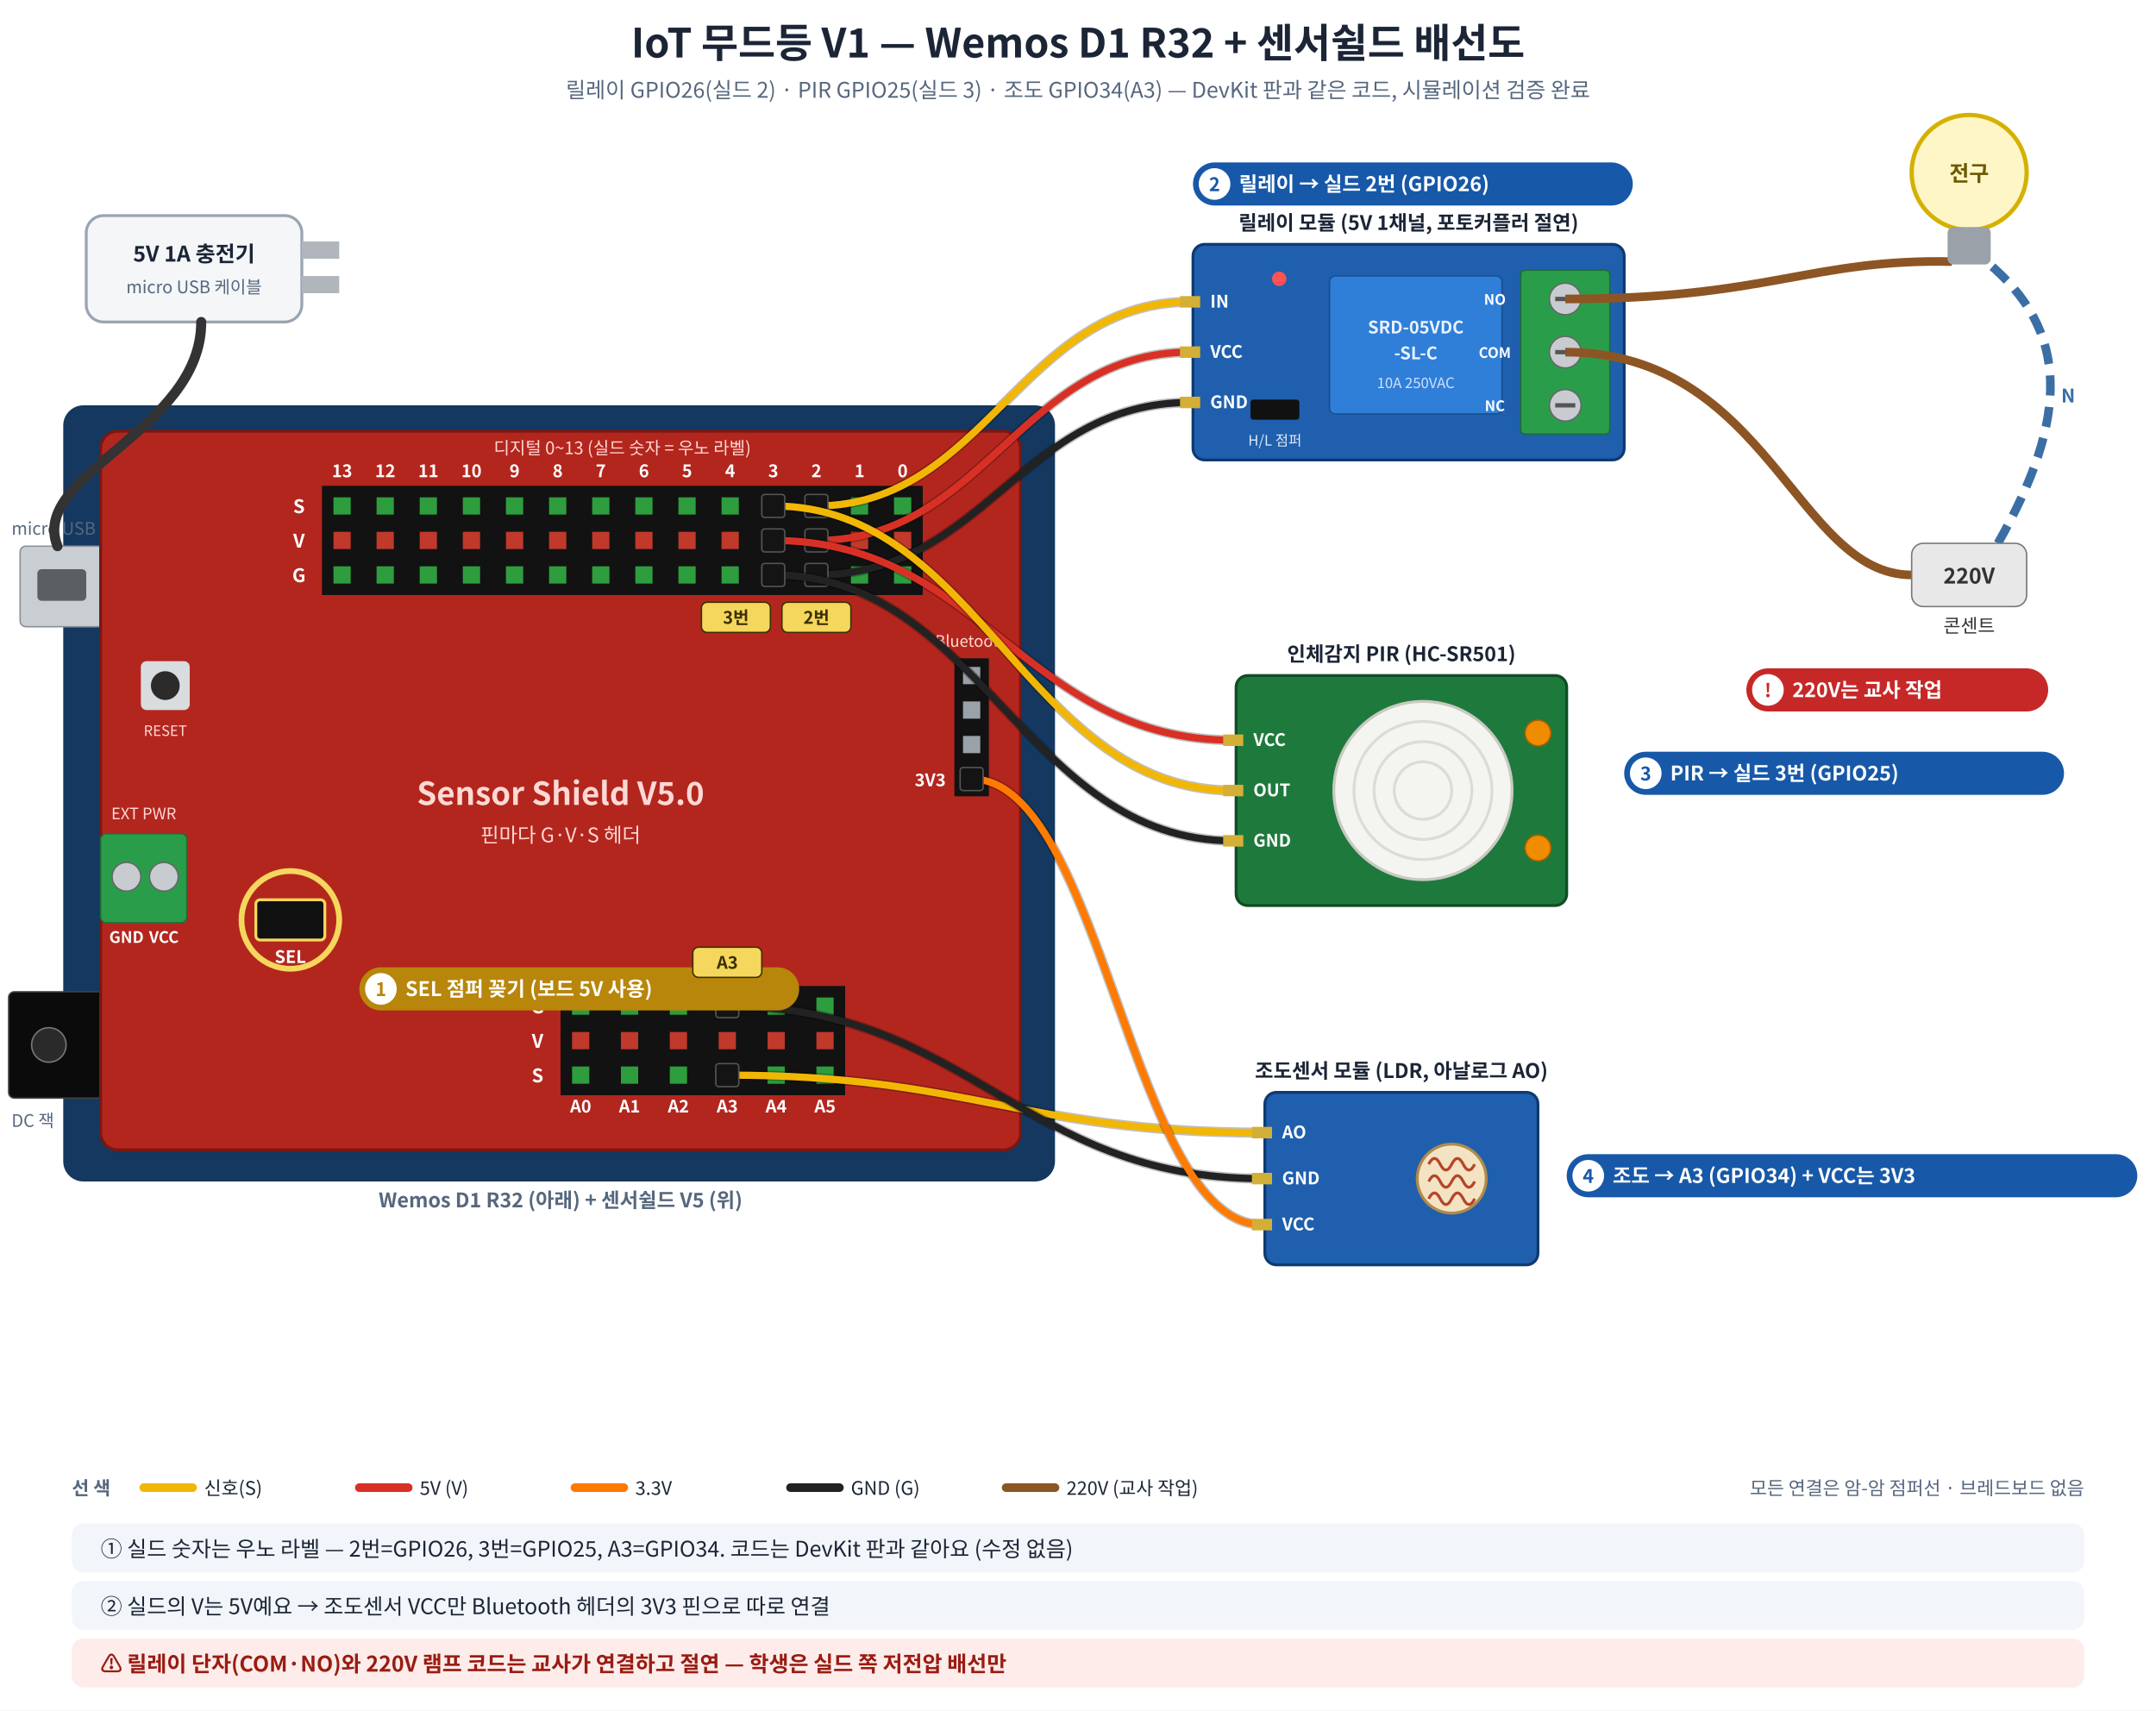
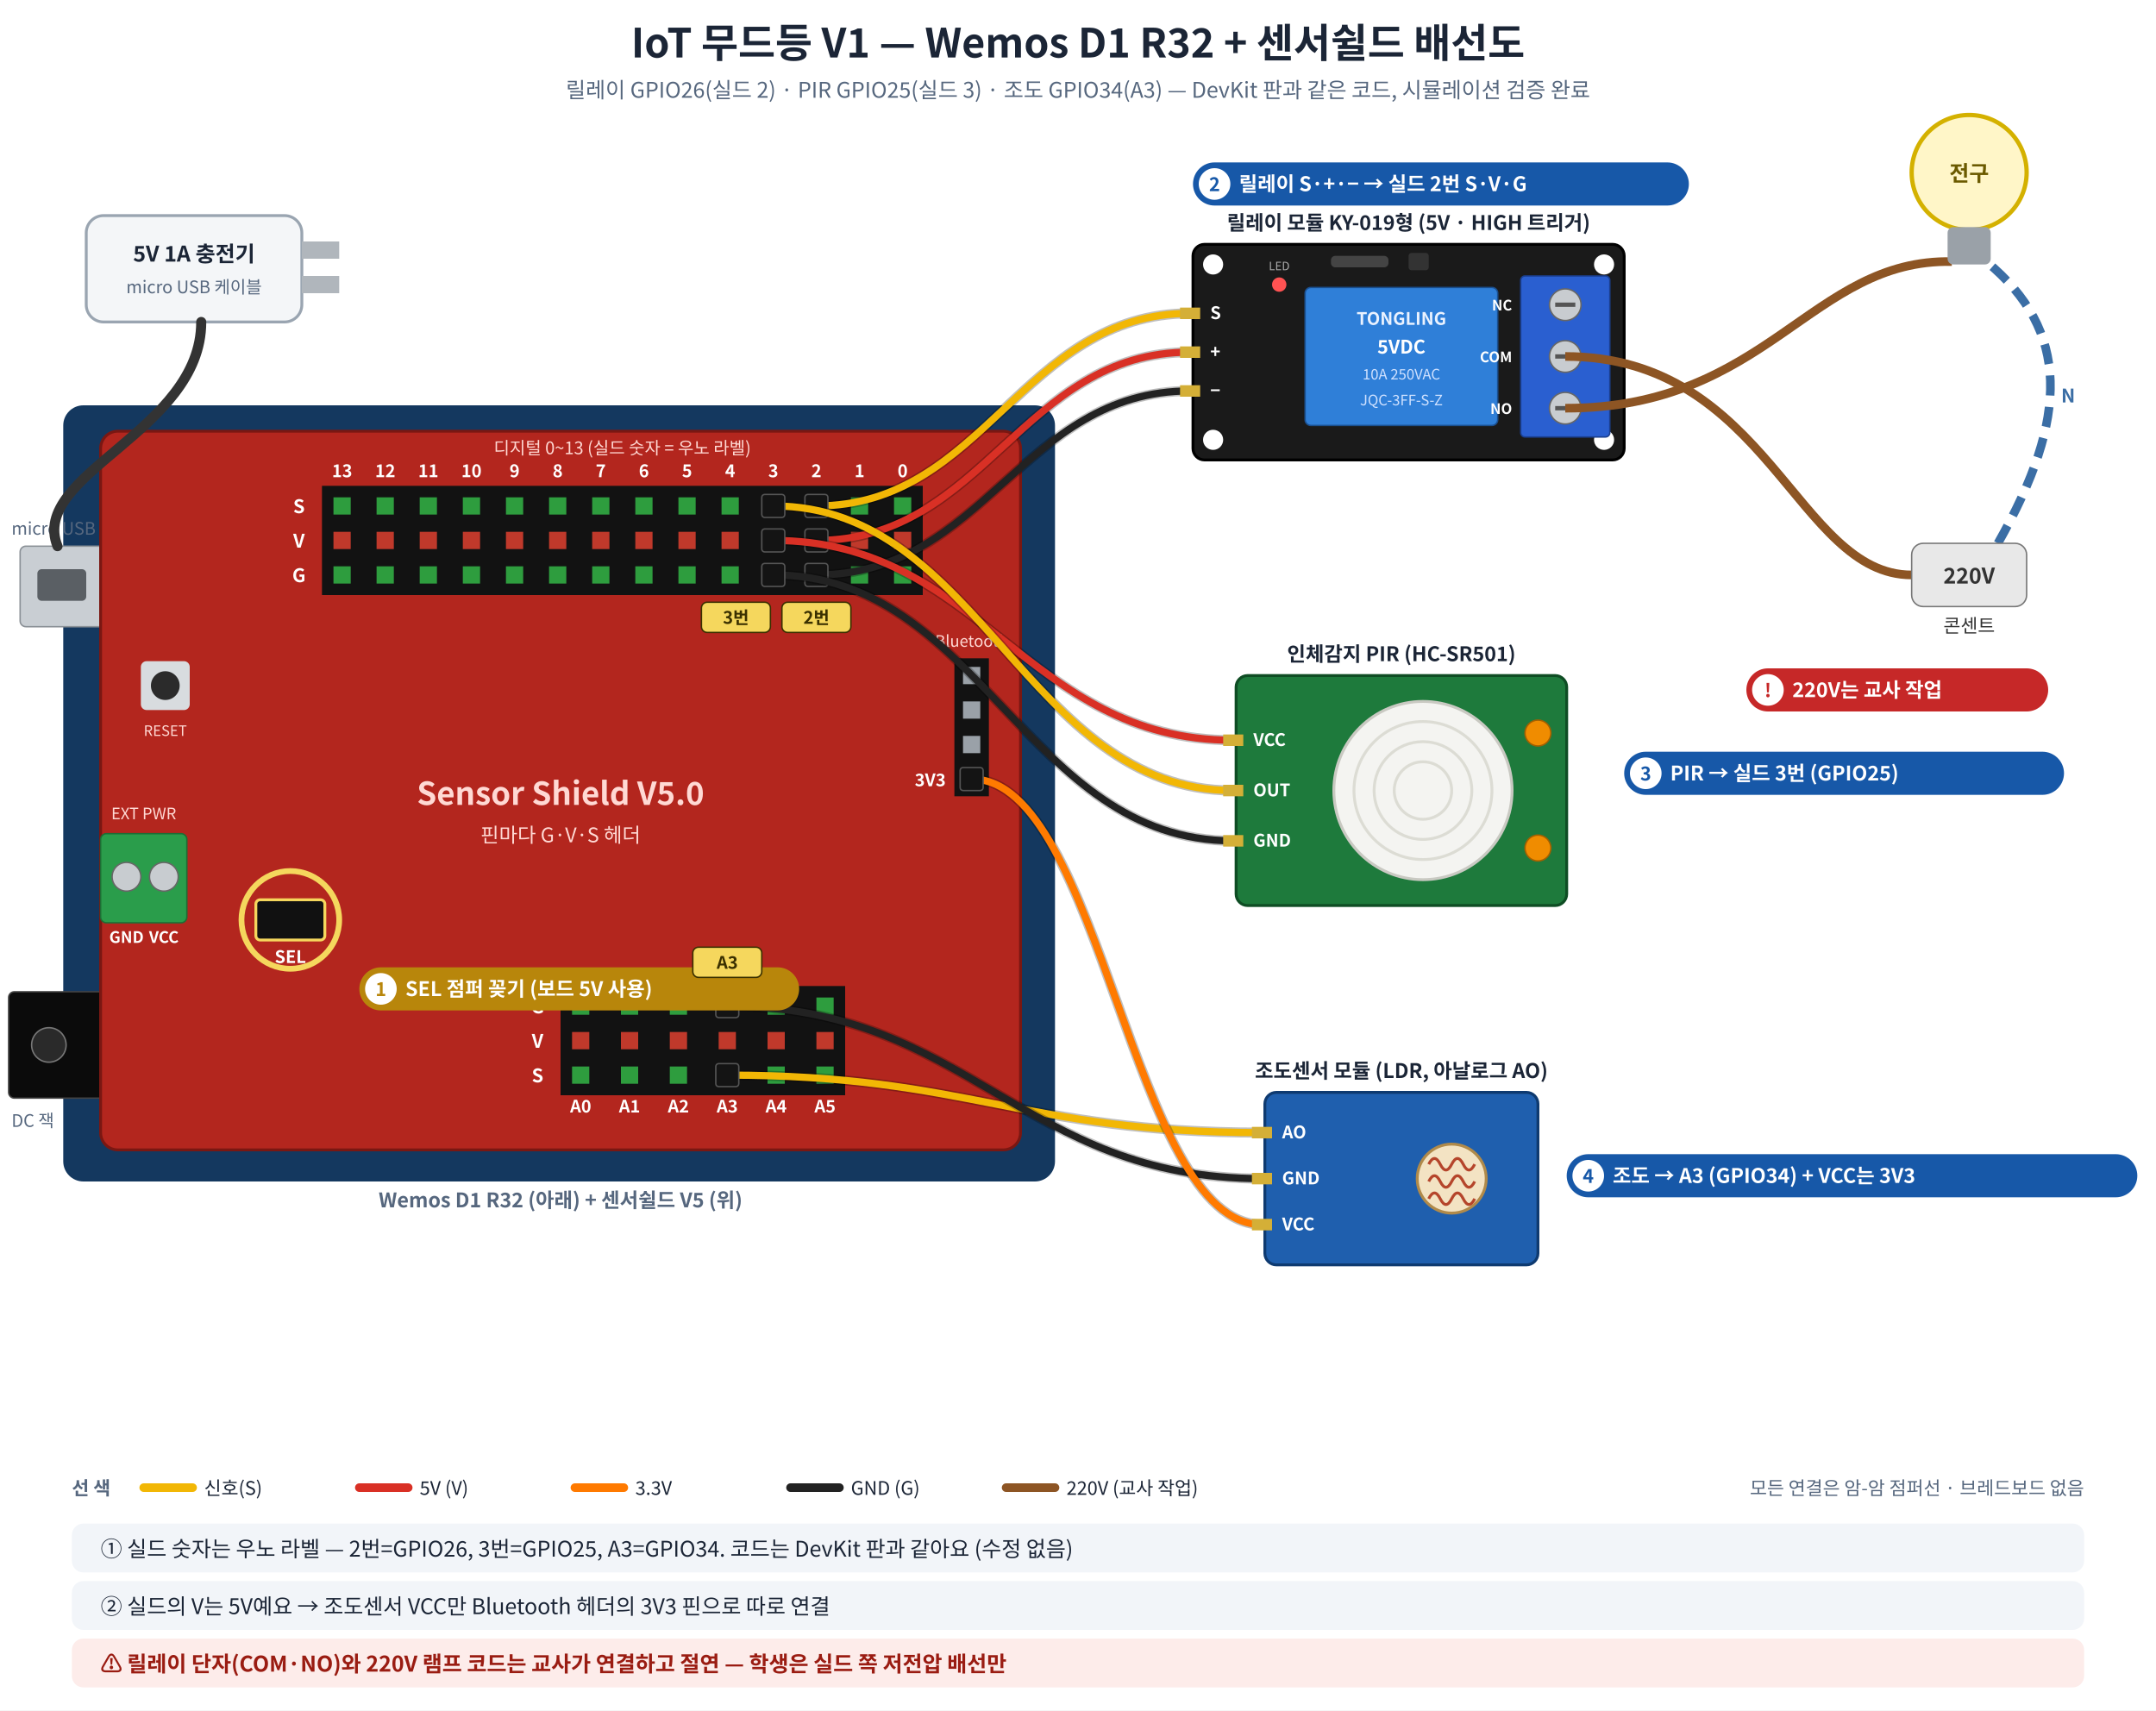
<svg xmlns="http://www.w3.org/2000/svg" width="1500" height="1190" viewBox="0 0 1500 1190" font-family="Pretendard, 'Noto Sans CJK KR', 'WenQuanYi Zen Hei', sans-serif">
  <rect width="1500" height="1190" fill="#ffffff" />
  <text x="750.0" y="40.0" font-size="28" font-weight="bold" fill="#1b2536" text-anchor="middle">IoT 무드등 V1 — Wemos D1 R32 + 센서쉴드 배선도</text>
  <text x="750.0" y="68.0" font-size="15" fill="#56677e" text-anchor="middle">릴레이 GPIO26(실드 2) · PIR GPIO25(실드 3) · 조도 GPIO34(A3) — DevKit 판과 같은 코드, 시뮬레이션 검증 완료</text>
  <rect x="44" y="282" width="690" height="540" rx="14" fill="#14385f" />
  <rect x="14" y="380" width="70" height="56" rx="4" fill="#c9ced3" stroke="#8a9096" />
  <rect x="26" y="396" width="34" height="22" rx="3" fill="#5a5f64" />
  <text x="8.0" y="372.0" font-size="12" fill="#56677e" text-anchor="start">micro USB</text>
  <rect x="6" y="690" width="92" height="74" rx="4" fill="#0b0b0b" stroke="#444" />
  <circle cx="34" cy="727" r="12" fill="#2a2a2a" stroke="#777" />
  <text x="8.0" y="784.0" font-size="12" fill="#56677e" text-anchor="start">DC 잭</text>
  <text x="390.0" y="840.0" font-size="14" font-weight="bold" fill="#56677e" text-anchor="middle">Wemos D1 R32 (아래) + 센서쉴드 V5 (위)</text>
  <rect x="70" y="300" width="640" height="500" rx="12" fill="#b3261e" stroke="#7a1712" stroke-width="2" />
  <text x="390.0" y="560.0" font-size="22" font-weight="bold" fill="#ffd9d4" text-anchor="middle">Sensor Shield V5.0</text>
  <text x="390.0" y="586.0" font-size="14" fill="#ffd9d4" text-anchor="middle">핀마다 G·V·S 헤더</text>
  <rect x="224" y="338" width="418" height="76" fill="#121212" />
  <text x="628.0" y="332.0" font-size="12" font-weight="bold" fill="#ffffff" text-anchor="middle">0</text>
  <rect x="622" y="346" width="12" height="12" fill="#2e9d3e" />
  <rect x="622" y="370" width="12" height="12" fill="#c0392b" />
  <rect x="622" y="394" width="12" height="12" fill="#2e9d3e" />
  <text x="598.0" y="332.0" font-size="12" font-weight="bold" fill="#ffffff" text-anchor="middle">1</text>
  <rect x="592" y="346" width="12" height="12" fill="#2e9d3e" />
  <rect x="592" y="370" width="12" height="12" fill="#c0392b" />
  <rect x="592" y="394" width="12" height="12" fill="#2e9d3e" />
  <text x="568.0" y="332.0" font-size="12" font-weight="bold" fill="#ffffff" text-anchor="middle">2</text>
  <rect x="562" y="346" width="12" height="12" fill="#2e9d3e" />
  <rect x="562" y="370" width="12" height="12" fill="#c0392b" />
  <rect x="562" y="394" width="12" height="12" fill="#2e9d3e" />
  <text x="538.0" y="332.0" font-size="12" font-weight="bold" fill="#ffffff" text-anchor="middle">3</text>
  <rect x="532" y="346" width="12" height="12" fill="#2e9d3e" />
  <rect x="532" y="370" width="12" height="12" fill="#c0392b" />
  <rect x="532" y="394" width="12" height="12" fill="#2e9d3e" />
  <text x="508.0" y="332.0" font-size="12" font-weight="bold" fill="#ffffff" text-anchor="middle">4</text>
  <rect x="502" y="346" width="12" height="12" fill="#2e9d3e" />
  <rect x="502" y="370" width="12" height="12" fill="#c0392b" />
  <rect x="502" y="394" width="12" height="12" fill="#2e9d3e" />
  <text x="478.0" y="332.0" font-size="12" font-weight="bold" fill="#ffffff" text-anchor="middle">5</text>
  <rect x="472" y="346" width="12" height="12" fill="#2e9d3e" />
  <rect x="472" y="370" width="12" height="12" fill="#c0392b" />
  <rect x="472" y="394" width="12" height="12" fill="#2e9d3e" />
  <text x="448.0" y="332.0" font-size="12" font-weight="bold" fill="#ffffff" text-anchor="middle">6</text>
  <rect x="442" y="346" width="12" height="12" fill="#2e9d3e" />
  <rect x="442" y="370" width="12" height="12" fill="#c0392b" />
  <rect x="442" y="394" width="12" height="12" fill="#2e9d3e" />
  <text x="418.0" y="332.0" font-size="12" font-weight="bold" fill="#ffffff" text-anchor="middle">7</text>
  <rect x="412" y="346" width="12" height="12" fill="#2e9d3e" />
  <rect x="412" y="370" width="12" height="12" fill="#c0392b" />
  <rect x="412" y="394" width="12" height="12" fill="#2e9d3e" />
  <text x="388.0" y="332.0" font-size="12" font-weight="bold" fill="#ffffff" text-anchor="middle">8</text>
  <rect x="382" y="346" width="12" height="12" fill="#2e9d3e" />
  <rect x="382" y="370" width="12" height="12" fill="#c0392b" />
  <rect x="382" y="394" width="12" height="12" fill="#2e9d3e" />
  <text x="358.0" y="332.0" font-size="12" font-weight="bold" fill="#ffffff" text-anchor="middle">9</text>
  <rect x="352" y="346" width="12" height="12" fill="#2e9d3e" />
  <rect x="352" y="370" width="12" height="12" fill="#c0392b" />
  <rect x="352" y="394" width="12" height="12" fill="#2e9d3e" />
  <text x="328.0" y="332.0" font-size="12" font-weight="bold" fill="#ffffff" text-anchor="middle">10</text>
  <rect x="322" y="346" width="12" height="12" fill="#2e9d3e" />
  <rect x="322" y="370" width="12" height="12" fill="#c0392b" />
  <rect x="322" y="394" width="12" height="12" fill="#2e9d3e" />
  <text x="298.0" y="332.0" font-size="12" font-weight="bold" fill="#ffffff" text-anchor="middle">11</text>
  <rect x="292" y="346" width="12" height="12" fill="#2e9d3e" />
  <rect x="292" y="370" width="12" height="12" fill="#c0392b" />
  <rect x="292" y="394" width="12" height="12" fill="#2e9d3e" />
  <text x="268.0" y="332.0" font-size="12" font-weight="bold" fill="#ffffff" text-anchor="middle">12</text>
  <rect x="262" y="346" width="12" height="12" fill="#2e9d3e" />
  <rect x="262" y="370" width="12" height="12" fill="#c0392b" />
  <rect x="262" y="394" width="12" height="12" fill="#2e9d3e" />
  <text x="238.0" y="332.0" font-size="12" font-weight="bold" fill="#ffffff" text-anchor="middle">13</text>
  <rect x="232" y="346" width="12" height="12" fill="#2e9d3e" />
  <rect x="232" y="370" width="12" height="12" fill="#c0392b" />
  <rect x="232" y="394" width="12" height="12" fill="#2e9d3e" />
  <text x="208.0" y="357.0" font-size="13" font-weight="bold" fill="#ffffff" text-anchor="middle">S</text>
  <text x="208.0" y="381.0" font-size="13" font-weight="bold" fill="#ffffff" text-anchor="middle">V</text>
  <text x="208.0" y="405.0" font-size="13" font-weight="bold" fill="#ffffff" text-anchor="middle">G</text>
  <text x="433.0" y="316.0" font-size="12" fill="#ffd9d4" text-anchor="middle">디지털 0~13 (실드 숫자 = 우노 라벨)</text>
  <rect x="390" y="686" width="198" height="76" fill="#121212" />
  <text x="404.0" y="774.0" font-size="12" font-weight="bold" fill="#ffffff" text-anchor="middle">A0</text>
  <rect x="398" y="694" width="12" height="12" fill="#2e9d3e" />
  <rect x="398" y="718" width="12" height="12" fill="#c0392b" />
  <rect x="398" y="742" width="12" height="12" fill="#2e9d3e" />
  <text x="438.0" y="774.0" font-size="12" font-weight="bold" fill="#ffffff" text-anchor="middle">A1</text>
  <rect x="432" y="694" width="12" height="12" fill="#2e9d3e" />
  <rect x="432" y="718" width="12" height="12" fill="#c0392b" />
  <rect x="432" y="742" width="12" height="12" fill="#2e9d3e" />
  <text x="472.0" y="774.0" font-size="12" font-weight="bold" fill="#ffffff" text-anchor="middle">A2</text>
  <rect x="466" y="694" width="12" height="12" fill="#2e9d3e" />
  <rect x="466" y="718" width="12" height="12" fill="#c0392b" />
  <rect x="466" y="742" width="12" height="12" fill="#2e9d3e" />
  <text x="506.0" y="774.0" font-size="12" font-weight="bold" fill="#ffffff" text-anchor="middle">A3</text>
  <rect x="500" y="694" width="12" height="12" fill="#2e9d3e" />
  <rect x="500" y="718" width="12" height="12" fill="#c0392b" />
  <rect x="500" y="742" width="12" height="12" fill="#2e9d3e" />
  <text x="540.0" y="774.0" font-size="12" font-weight="bold" fill="#ffffff" text-anchor="middle">A4</text>
  <rect x="534" y="694" width="12" height="12" fill="#2e9d3e" />
  <rect x="534" y="718" width="12" height="12" fill="#c0392b" />
  <rect x="534" y="742" width="12" height="12" fill="#2e9d3e" />
  <text x="574.0" y="774.0" font-size="12" font-weight="bold" fill="#ffffff" text-anchor="middle">A5</text>
  <rect x="568" y="694" width="12" height="12" fill="#2e9d3e" />
  <rect x="568" y="718" width="12" height="12" fill="#c0392b" />
  <rect x="568" y="742" width="12" height="12" fill="#2e9d3e" />
  <text x="374.0" y="705.0" font-size="13" font-weight="bold" fill="#ffffff" text-anchor="middle">G</text>
  <text x="374.0" y="729.0" font-size="13" font-weight="bold" fill="#ffffff" text-anchor="middle">V</text>
  <text x="374.0" y="753.0" font-size="13" font-weight="bold" fill="#ffffff" text-anchor="middle">S</text>
  <rect x="664" y="458" width="24" height="96" fill="#121212" />
  <rect x="670" y="464" width="12" height="12" fill="#9aa1a8" />
  <rect x="670" y="488" width="12" height="12" fill="#9aa1a8" />
  <rect x="670" y="512" width="12" height="12" fill="#9aa1a8" />
  <rect x="670" y="536" width="12" height="12" fill="#c0392b" />
  <text x="658.0" y="547.0" font-size="12" font-weight="bold" fill="#ffffff" text-anchor="end">3V3</text>
  <text x="676.0" y="450.0" font-size="11" fill="#ffd9d4" text-anchor="middle">Bluetooth</text>
  <rect x="70" y="580" width="60" height="62" rx="4" fill="#2a9d4b" stroke="#1d6d34" />
  <circle cx="88" cy="610" r="10" fill="#c8ccd0" stroke="#666" />
  <circle cx="114" cy="610" r="10" fill="#c8ccd0" stroke="#666" />
  <text x="88.0" y="656.0" font-size="11" font-weight="bold" fill="#ffffff" text-anchor="middle">GND</text>
  <text x="114.0" y="656.0" font-size="11" font-weight="bold" fill="#ffffff" text-anchor="middle">VCC</text>
  <text x="100.0" y="570.0" font-size="11" fill="#ffd9d4" text-anchor="middle">EXT PWR</text>
  <rect x="184" y="634" width="12" height="12" fill="#d4af37" />
  <rect x="208" y="634" width="12" height="12" fill="#d4af37" />
  <text x="202.0" y="670.0" font-size="12" font-weight="bold" fill="#ffffff" text-anchor="middle">SEL</text>
  <rect x="178" y="626" width="48" height="28" rx="3" fill="#111" stroke="#f5d75d" stroke-width="2" />
  <rect x="98" y="460" width="34" height="34" rx="4" fill="#d8dcdf" />
  <circle cx="115" cy="477" r="10" fill="#2b2b2b" />
  <text x="115.0" y="512.0" font-size="10" fill="#ffd9d4" text-anchor="middle">RESET</text>
-   <path d="M568.0 352.0 C 685.0 352.0, 711.0 210.0, 828.0 210.0" fill="none" stroke="#000" stroke-opacity="0.25" stroke-width="7" stroke-linecap="round" />
-   <path d="M568.0 352.0 C 685.0 352.0, 711.0 210.0, 828.0 210.0" fill="none" stroke="#f2b705" stroke-width="5" stroke-linecap="round" />
+   <path d="M568.0 352.0 C 685.0 352.0, 711.0 218.0, 828.0 218.0" fill="none" stroke="#000" stroke-opacity="0.25" stroke-width="7" stroke-linecap="round" />
+   <path d="M568.0 352.0 C 685.0 352.0, 711.0 218.0, 828.0 218.0" fill="none" stroke="#f2b705" stroke-width="5" stroke-linecap="round" />
  <path d="M568.0 376.0 C 685.0 376.0, 711.0 245.0, 828.0 245.0" fill="none" stroke="#000" stroke-opacity="0.25" stroke-width="7" stroke-linecap="round" />
  <path d="M568.0 376.0 C 685.0 376.0, 711.0 245.0, 828.0 245.0" fill="none" stroke="#d93025" stroke-width="5" stroke-linecap="round" />
-   <path d="M568.0 400.0 C 685.0 400.0, 711.0 280.0, 828.0 280.0" fill="none" stroke="#000" stroke-opacity="0.25" stroke-width="7" stroke-linecap="round" />
-   <path d="M568.0 400.0 C 685.0 400.0, 711.0 280.0, 828.0 280.0" fill="none" stroke="#222222" stroke-width="5" stroke-linecap="round" />
-   <rect x="830" y="170" width="300" height="150" rx="8" fill="#1f5fae" stroke="#0e3a70" stroke-width="2" />
-   <rect x="925" y="192" width="120" height="96" rx="4" fill="#2f7fd8" stroke="#1a4f8f" />
-   <text x="985.0" y="232.0" font-size="12" font-weight="bold" fill="#eaf2ff" text-anchor="middle">SRD-05VDC</text>
-   <text x="985.0" y="250.0" font-size="12" font-weight="bold" fill="#eaf2ff" text-anchor="middle">-SL-C</text>
-   <text x="985.0" y="270.0" font-size="10" fill="#cfe1ff" text-anchor="middle">10A 250VAC</text>
-   <rect x="1058" y="188" width="62" height="114" rx="3" fill="#2a9d4b" stroke="#1d6d34" />
-   <circle cx="1089" cy="208" r="11" fill="#c8ccd0" stroke="#666" />
-   <path d="M1082 208 h14" stroke="#555" stroke-width="3" />
-   <text x="1040.0" y="212.0" font-size="10" font-weight="bold" fill="#ffffff" text-anchor="middle">NO</text>
-   <circle cx="1089" cy="245" r="11" fill="#c8ccd0" stroke="#666" />
-   <path d="M1082 245 h14" stroke="#555" stroke-width="3" />
-   <text x="1040.0" y="249.0" font-size="10" font-weight="bold" fill="#ffffff" text-anchor="middle">COM</text>
-   <circle cx="1089" cy="282" r="11" fill="#c8ccd0" stroke="#666" />
-   <path d="M1082 282 h14" stroke="#555" stroke-width="3" />
-   <text x="1040.0" y="286.0" font-size="10" font-weight="bold" fill="#ffffff" text-anchor="middle">NC</text>
-   <rect x="870" y="278" width="34" height="14" rx="2" fill="#111" />
-   <text x="887.0" y="310.0" font-size="10" fill="#dfe9f7" text-anchor="middle">H/L 점퍼</text>
-   <circle cx="890" cy="194" r="5" fill="#ff5252" />
-   <text x="980.0" y="160.0" font-size="14" font-weight="bold" fill="#1b2536" text-anchor="middle">릴레이 모듈 (5V 1채널, 포토커플러 절연)</text>
-   <rect x="821" y="206" width="14" height="8" fill="#d4af37" />
-   <text x="842.0" y="214.0" font-size="12" font-weight="bold" fill="#ffffff" text-anchor="start">IN</text>
+   <path d="M568.0 400.0 C 685.0 400.0, 711.0 272.0, 828.0 272.0" fill="none" stroke="#000" stroke-opacity="0.25" stroke-width="7" stroke-linecap="round" />
+   <path d="M568.0 400.0 C 685.0 400.0, 711.0 272.0, 828.0 272.0" fill="none" stroke="#222222" stroke-width="5" stroke-linecap="round" />
+   <rect x="830" y="170" width="300" height="150" rx="8" fill="#1a1a1a" stroke="#000" stroke-width="2" />
+   <circle cx="844" cy="184" r="7" fill="#ffffff" />
+   <circle cx="1116" cy="184" r="7" fill="#ffffff" />
+   <circle cx="844" cy="306" r="7" fill="#ffffff" />
+   <circle cx="1116" cy="306" r="7" fill="#ffffff" />
+   <rect x="908" y="200" width="134" height="96" rx="4" fill="#2f7fd8" stroke="#1a4f8f" />
+   <text x="975.0" y="226.0" font-size="12" font-weight="bold" fill="#eaf2ff" text-anchor="middle">TONGLING</text>
+   <text x="975.0" y="246.0" font-size="13" font-weight="bold" fill="#ffffff" text-anchor="middle">5VDC</text>
+   <text x="975.0" y="264.0" font-size="10" fill="#cfe1ff" text-anchor="middle">10A 250VAC</text>
+   <text x="975.0" y="282.0" font-size="10" fill="#cfe1ff" text-anchor="middle">JQC-3FF-S-Z</text>
+   <rect x="1058" y="192" width="62" height="112" rx="3" fill="#2a5fd0" stroke="#1a3f90" />
+   <circle cx="1089" cy="212" r="11" fill="#c8ccd0" stroke="#666" />
+   <path d="M1082 212 h14" stroke="#555" stroke-width="3" />
+   <text x="1052.0" y="216.0" font-size="10" font-weight="bold" fill="#ffffff" text-anchor="end">NC</text>
+   <circle cx="1089" cy="248" r="11" fill="#c8ccd0" stroke="#666" />
+   <path d="M1082 248 h14" stroke="#555" stroke-width="3" />
+   <text x="1052.0" y="252.0" font-size="10" font-weight="bold" fill="#ffffff" text-anchor="end">COM</text>
+   <circle cx="1089" cy="284" r="11" fill="#c8ccd0" stroke="#666" />
+   <path d="M1082 284 h14" stroke="#555" stroke-width="3" />
+   <text x="1052.0" y="288.0" font-size="10" font-weight="bold" fill="#ffffff" text-anchor="end">NO</text>
+   <rect x="926" y="178" width="40" height="8" rx="3" fill="#444" />
+   <rect x="980" y="176" width="14" height="12" rx="2" fill="#333" />
+   <circle cx="890" cy="198" r="5" fill="#ff5252" />
+   <text x="890.0" y="188.0" font-size="8" fill="#aaa" text-anchor="middle">LED</text>
+   <text x="980.0" y="160.0" font-size="14" font-weight="bold" fill="#1b2536" text-anchor="middle">릴레이 모듈 KY-019형 (5V · HIGH 트리거)</text>
+   <rect x="821" y="214" width="14" height="8" fill="#d4af37" />
+   <text x="842.0" y="222.0" font-size="12" font-weight="bold" fill="#ffffff" text-anchor="start">S</text>
  <rect x="821" y="241" width="14" height="8" fill="#d4af37" />
-   <text x="842.0" y="249.0" font-size="12" font-weight="bold" fill="#ffffff" text-anchor="start">VCC</text>
-   <rect x="821" y="276" width="14" height="8" fill="#d4af37" />
-   <text x="842.0" y="284.0" font-size="12" font-weight="bold" fill="#ffffff" text-anchor="start">GND</text>
+   <text x="842.0" y="249.0" font-size="12" font-weight="bold" fill="#ffffff" text-anchor="start">+</text>
+   <rect x="821" y="268" width="14" height="8" fill="#d4af37" />
+   <text x="842.0" y="276.0" font-size="12" font-weight="bold" fill="#ffffff" text-anchor="start">−</text>
  <rect x="560" y="344" width="16" height="16" rx="2" fill="#141414" stroke="#555" stroke-width="1" />
  <rect x="560" y="368" width="16" height="16" rx="2" fill="#141414" stroke="#555" stroke-width="1" />
  <rect x="560" y="392" width="16" height="16" rx="2" fill="#141414" stroke="#555" stroke-width="1" />
  <path d="M538.0 376.0 C 682.0 376.0, 714.0 515.0, 858.0 515.0" fill="none" stroke="#000" stroke-opacity="0.25" stroke-width="7" stroke-linecap="round" />
  <path d="M538.0 376.0 C 682.0 376.0, 714.0 515.0, 858.0 515.0" fill="none" stroke="#d93025" stroke-width="5" stroke-linecap="round" />
  <path d="M538.0 352.0 C 682.0 352.0, 714.0 550.0, 858.0 550.0" fill="none" stroke="#000" stroke-opacity="0.25" stroke-width="7" stroke-linecap="round" />
  <path d="M538.0 352.0 C 682.0 352.0, 714.0 550.0, 858.0 550.0" fill="none" stroke="#f2b705" stroke-width="5" stroke-linecap="round" />
  <path d="M538.0 400.0 C 682.0 400.0, 714.0 585.0, 858.0 585.0" fill="none" stroke="#000" stroke-opacity="0.25" stroke-width="7" stroke-linecap="round" />
  <path d="M538.0 400.0 C 682.0 400.0, 714.0 585.0, 858.0 585.0" fill="none" stroke="#222222" stroke-width="5" stroke-linecap="round" />
  <path d="M506.0 748.0 C 673.4 748.0, 710.6 788.0, 878.0 788.0" fill="none" stroke="#000" stroke-opacity="0.25" stroke-width="7" stroke-linecap="round" />
  <path d="M506.0 748.0 C 673.4 748.0, 710.6 788.0, 878.0 788.0" fill="none" stroke="#f2b705" stroke-width="5" stroke-linecap="round" />
  <path d="M506.0 700.0 C 673.4 700.0, 710.6 820.0, 878.0 820.0" fill="none" stroke="#000" stroke-opacity="0.25" stroke-width="7" stroke-linecap="round" />
  <path d="M506.0 700.0 C 673.4 700.0, 710.6 820.0, 878.0 820.0" fill="none" stroke="#222222" stroke-width="5" stroke-linecap="round" />
  <path d="M676.0 542.0 C 766.9 542.0, 787.1 852.0, 878.0 852.0" fill="none" stroke="#000" stroke-opacity="0.25" stroke-width="7" stroke-linecap="round" />
  <path d="M676.0 542.0 C 766.9 542.0, 787.1 852.0, 878.0 852.0" fill="none" stroke="#ff7a00" stroke-width="5" stroke-linecap="round" />
  <rect x="860" y="470" width="230" height="160" rx="8" fill="#1e7a3c" stroke="#0f4d24" stroke-width="2" />
  <circle cx="990" cy="550" r="62" fill="#f4f4f1" stroke="#c9c9c2" stroke-width="2" />
  <circle cx="990" cy="550" r="48" fill="none" stroke="#dcdcd4" stroke-width="2" />
  <circle cx="990" cy="550" r="34" fill="none" stroke="#dcdcd4" stroke-width="2" />
  <circle cx="990" cy="550" r="20" fill="none" stroke="#dcdcd4" stroke-width="2" />
  <circle cx="1070" cy="510" r="9" fill="#f08c00" stroke="#a35f00" />
  <circle cx="1070" cy="590" r="9" fill="#f08c00" stroke="#a35f00" />
  <text x="975.0" y="460.0" font-size="14" font-weight="bold" fill="#1b2536" text-anchor="middle">인체감지 PIR (HC-SR501)</text>
  <rect x="851" y="511" width="14" height="8" fill="#d4af37" />
  <text x="872.0" y="519.0" font-size="12" font-weight="bold" fill="#ffffff" text-anchor="start">VCC</text>
  <rect x="851" y="546" width="14" height="8" fill="#d4af37" />
  <text x="872.0" y="554.0" font-size="12" font-weight="bold" fill="#ffffff" text-anchor="start">OUT</text>
  <rect x="851" y="581" width="14" height="8" fill="#d4af37" />
  <text x="872.0" y="589.0" font-size="12" font-weight="bold" fill="#ffffff" text-anchor="start">GND</text>
  <rect x="880" y="760" width="190" height="120" rx="8" fill="#1f5fae" stroke="#0e3a70" stroke-width="2" />
  <circle cx="1010" cy="820" r="24" fill="#f3e3c3" stroke="#b08a4a" stroke-width="2" />
  <path d="M994 810 q4 -8 8 0 t8 0 t8 0 t8 0 M994 822 q4 -8 8 0 t8 0 t8 0 t8 0 M994 834 q4 -8 8 0 t8 0 t8 0 t8 0" fill="none" stroke="#b5452b" stroke-width="2" />
  <text x="975.0" y="750.0" font-size="14" font-weight="bold" fill="#1b2536" text-anchor="middle">조도센서 모듈 (LDR, 아날로그 AO)</text>
  <rect x="871" y="784" width="14" height="8" fill="#d4af37" />
  <text x="892.0" y="792.0" font-size="12" font-weight="bold" fill="#ffffff" text-anchor="start">AO</text>
  <rect x="871" y="816" width="14" height="8" fill="#d4af37" />
  <text x="892.0" y="824.0" font-size="12" font-weight="bold" fill="#ffffff" text-anchor="start">GND</text>
  <rect x="871" y="848" width="14" height="8" fill="#d4af37" />
  <text x="892.0" y="856.0" font-size="12" font-weight="bold" fill="#ffffff" text-anchor="start">VCC</text>
  <rect x="530" y="344" width="16" height="16" rx="2" fill="#141414" stroke="#555" stroke-width="1" />
  <rect x="530" y="368" width="16" height="16" rx="2" fill="#141414" stroke="#555" stroke-width="1" />
  <rect x="530" y="392" width="16" height="16" rx="2" fill="#141414" stroke="#555" stroke-width="1" />
  <rect x="498" y="740" width="16" height="16" rx="2" fill="#141414" stroke="#555" stroke-width="1" />
  <rect x="498" y="692" width="16" height="16" rx="2" fill="#141414" stroke="#555" stroke-width="1" />
  <rect x="668" y="534" width="16" height="16" rx="2" fill="#141414" stroke="#555" stroke-width="1" />
  <rect x="1130" y="523" width="306" height="30" rx="15" fill="#1758a8" />
  <circle cx="1145" cy="538" r="11" fill="#ffffff" />
  <text x="1145.0" y="543.0" font-size="13" font-weight="bold" fill="#1758a8" text-anchor="middle">3</text>
  <text x="1162.0" y="543.0" font-size="14" font-weight="bold" fill="#ffffff" text-anchor="start">PIR → 실드 3번 (GPIO25)</text>
  <rect x="1090" y="803" width="397" height="30" rx="15" fill="#1758a8" />
  <circle cx="1105" cy="818" r="11" fill="#ffffff" />
  <text x="1105.0" y="823.0" font-size="13" font-weight="bold" fill="#1758a8" text-anchor="middle">4</text>
  <text x="1122.0" y="823.0" font-size="14" font-weight="bold" fill="#ffffff" text-anchor="start">조도 → A3 (GPIO34) + VCC는 3V3</text>
-   <path d="M1089 245 C 1230 245, 1250 400, 1330 400" fill="none" stroke="#8d5524" stroke-width="6" />
-   <path d="M1089 208 C 1230 208, 1260 180, 1358 182" fill="none" stroke="#8d5524" stroke-width="6" />
+   <path d="M1089 248 C 1230 248, 1250 400, 1330 400" fill="none" stroke="#8d5524" stroke-width="6" />
+   <path d="M1089 284 C 1230 284, 1260 180, 1358 182" fill="none" stroke="#8d5524" stroke-width="6" />
  <path d="M1390 378 C 1440 290, 1440 230, 1382 182" fill="none" stroke="#3b6ea5" stroke-width="6" stroke-dasharray="14 8" />
  <circle cx="1370" cy="120" r="40" fill="#fff6c8" stroke="#d4b100" stroke-width="3" />
  <rect x="1355" y="158" width="30" height="26" rx="4" fill="#9aa1a8" />
  <text x="1370.0" y="126.0" font-size="15" font-weight="bold" fill="#6b5a00" text-anchor="middle">전구</text>
  <rect x="1330" y="378" width="80" height="44" rx="8" fill="#e8e8e8" stroke="#777" />
  <text x="1370.0" y="406.0" font-size="15" font-weight="bold" fill="#333" text-anchor="middle">220V</text>
  <text x="1370.0" y="440.0" font-size="13" fill="#333" text-anchor="middle">콘센트</text>
  <text x="1434.0" y="280.0" font-size="13" font-weight="bold" fill="#3b6ea5" text-anchor="start">N</text>
  <rect x="1215" y="465" width="210" height="30" rx="15" fill="#c62828" />
  <circle cx="1230" cy="480" r="11" fill="#ffffff" />
  <text x="1230.0" y="485.0" font-size="13" font-weight="bold" fill="#c62828" text-anchor="middle">!</text>
  <text x="1247.0" y="485.0" font-size="14" font-weight="bold" fill="#ffffff" text-anchor="start">220V는 교사 작업</text>
  <rect x="60" y="150" width="150" height="74" rx="12" fill="#f4f6f8" stroke="#9aa5b1" stroke-width="2" />
  <rect x="210" y="168" width="26" height="12" fill="#b0b6bc" />
  <rect x="210" y="192" width="26" height="12" fill="#b0b6bc" />
  <text x="135.0" y="182.0" font-size="15" font-weight="bold" fill="#1b2536" text-anchor="middle">5V 1A 충전기</text>
  <text x="135.0" y="204.0" font-size="12" fill="#56677e" text-anchor="middle">micro USB 케이블</text>
  <path d="M140 224 C 140 300, 20 330, 40 380" fill="none" stroke="#333" stroke-width="7" stroke-linecap="round" />
  <circle cx="202" cy="640" r="34" fill="none" stroke="#f5d75d" stroke-width="4" />
  <rect x="250" y="673" width="306" height="30" rx="15" fill="#b8860b" />
  <circle cx="265" cy="688" r="11" fill="#ffffff" />
  <text x="265.0" y="693.0" font-size="13" font-weight="bold" fill="#b8860b" text-anchor="middle">1</text>
  <text x="282.0" y="693.0" font-size="14" font-weight="bold" fill="#ffffff" text-anchor="start">SEL 점퍼 꽂기 (보드 5V 사용)</text>
-   <rect x="830" y="113" width="306" height="30" rx="15" fill="#1758a8" />
+   <rect x="830" y="113" width="345" height="30" rx="15" fill="#1758a8" />
  <circle cx="845" cy="128" r="11" fill="#ffffff" />
  <text x="845.0" y="133.0" font-size="13" font-weight="bold" fill="#1758a8" text-anchor="middle">2</text>
-   <text x="862.0" y="133.0" font-size="14" font-weight="bold" fill="#ffffff" text-anchor="start">릴레이 → 실드 2번 (GPIO26)</text>
+   <text x="862.0" y="133.0" font-size="14" font-weight="bold" fill="#ffffff" text-anchor="start">릴레이 S·+·− → 실드 2번 S·V·G</text>
  <rect x="544" y="419" width="48" height="21" rx="4" fill="#f5d75d" stroke="#3a3000" />
  <text x="568.0" y="434.0" font-size="12" font-weight="bold" fill="#3a3000" text-anchor="middle">2번</text>
  <rect x="488" y="419" width="48" height="21" rx="4" fill="#f5d75d" stroke="#3a3000" />
  <text x="512.0" y="434.0" font-size="12" font-weight="bold" fill="#3a3000" text-anchor="middle">3번</text>
  <rect x="482" y="659" width="48" height="21" rx="4" fill="#f5d75d" stroke="#3a3000" />
  <text x="506.0" y="674.0" font-size="12" font-weight="bold" fill="#3a3000" text-anchor="middle">A3</text>
  <text x="50.0" y="1040.0" font-size="13" font-weight="bold" fill="#56677e" text-anchor="start">선 색</text>
  <path d="M100 1035 h34" stroke="#f2b705" stroke-width="6" stroke-linecap="round" />
  <text x="142.0" y="1040.0" font-size="13" fill="#1b2536" text-anchor="start">신호(S)</text>
  <path d="M250 1035 h34" stroke="#d93025" stroke-width="6" stroke-linecap="round" />
  <text x="292.0" y="1040.0" font-size="13" fill="#1b2536" text-anchor="start">5V (V)</text>
  <path d="M400 1035 h34" stroke="#ff7a00" stroke-width="6" stroke-linecap="round" />
  <text x="442.0" y="1040.0" font-size="13" fill="#1b2536" text-anchor="start">3.3V</text>
  <path d="M550 1035 h34" stroke="#222222" stroke-width="6" stroke-linecap="round" />
  <text x="592.0" y="1040.0" font-size="13" fill="#1b2536" text-anchor="start">GND (G)</text>
  <path d="M700 1035 h34" stroke="#8d5524" stroke-width="6" stroke-linecap="round" />
  <text x="742.0" y="1040.0" font-size="13" fill="#1b2536" text-anchor="start">220V (교사 작업)</text>
  <text x="1450.0" y="1040.0" font-size="13" fill="#56677e" text-anchor="end">모든 연결은 암-암 점퍼선 · 브레드보드 없음</text>
  <rect x="50" y="1060" width="1400" height="34" rx="8" fill="#f2f5f9" />
  <text x="70.0" y="1083.0" font-size="15" fill="#1b2536" text-anchor="start">① 실드 숫자는 우노 라벨 — 2번=GPIO26, 3번=GPIO25, A3=GPIO34. 코드는 DevKit 판과 같아요 (수정 없음)</text>
  <rect x="50" y="1100" width="1400" height="34" rx="8" fill="#f2f5f9" />
  <text x="70.0" y="1123.0" font-size="15" fill="#1b2536" text-anchor="start">② 실드의 V는 5V예요 → 조도센서 VCC만 Bluetooth 헤더의 3V3 핀으로 따로 연결</text>
  <rect x="50" y="1140" width="1400" height="34" rx="8" fill="#fdecea" />
  <text x="70.0" y="1163.0" font-size="15" font-weight="bold" fill="#9a1c12" text-anchor="start">⚠ 릴레이 단자(COM·NO)와 220V 램프 코드는 교사가 연결하고 절연 — 학생은 실드 쪽 저전압 배선만</text>
</svg>
